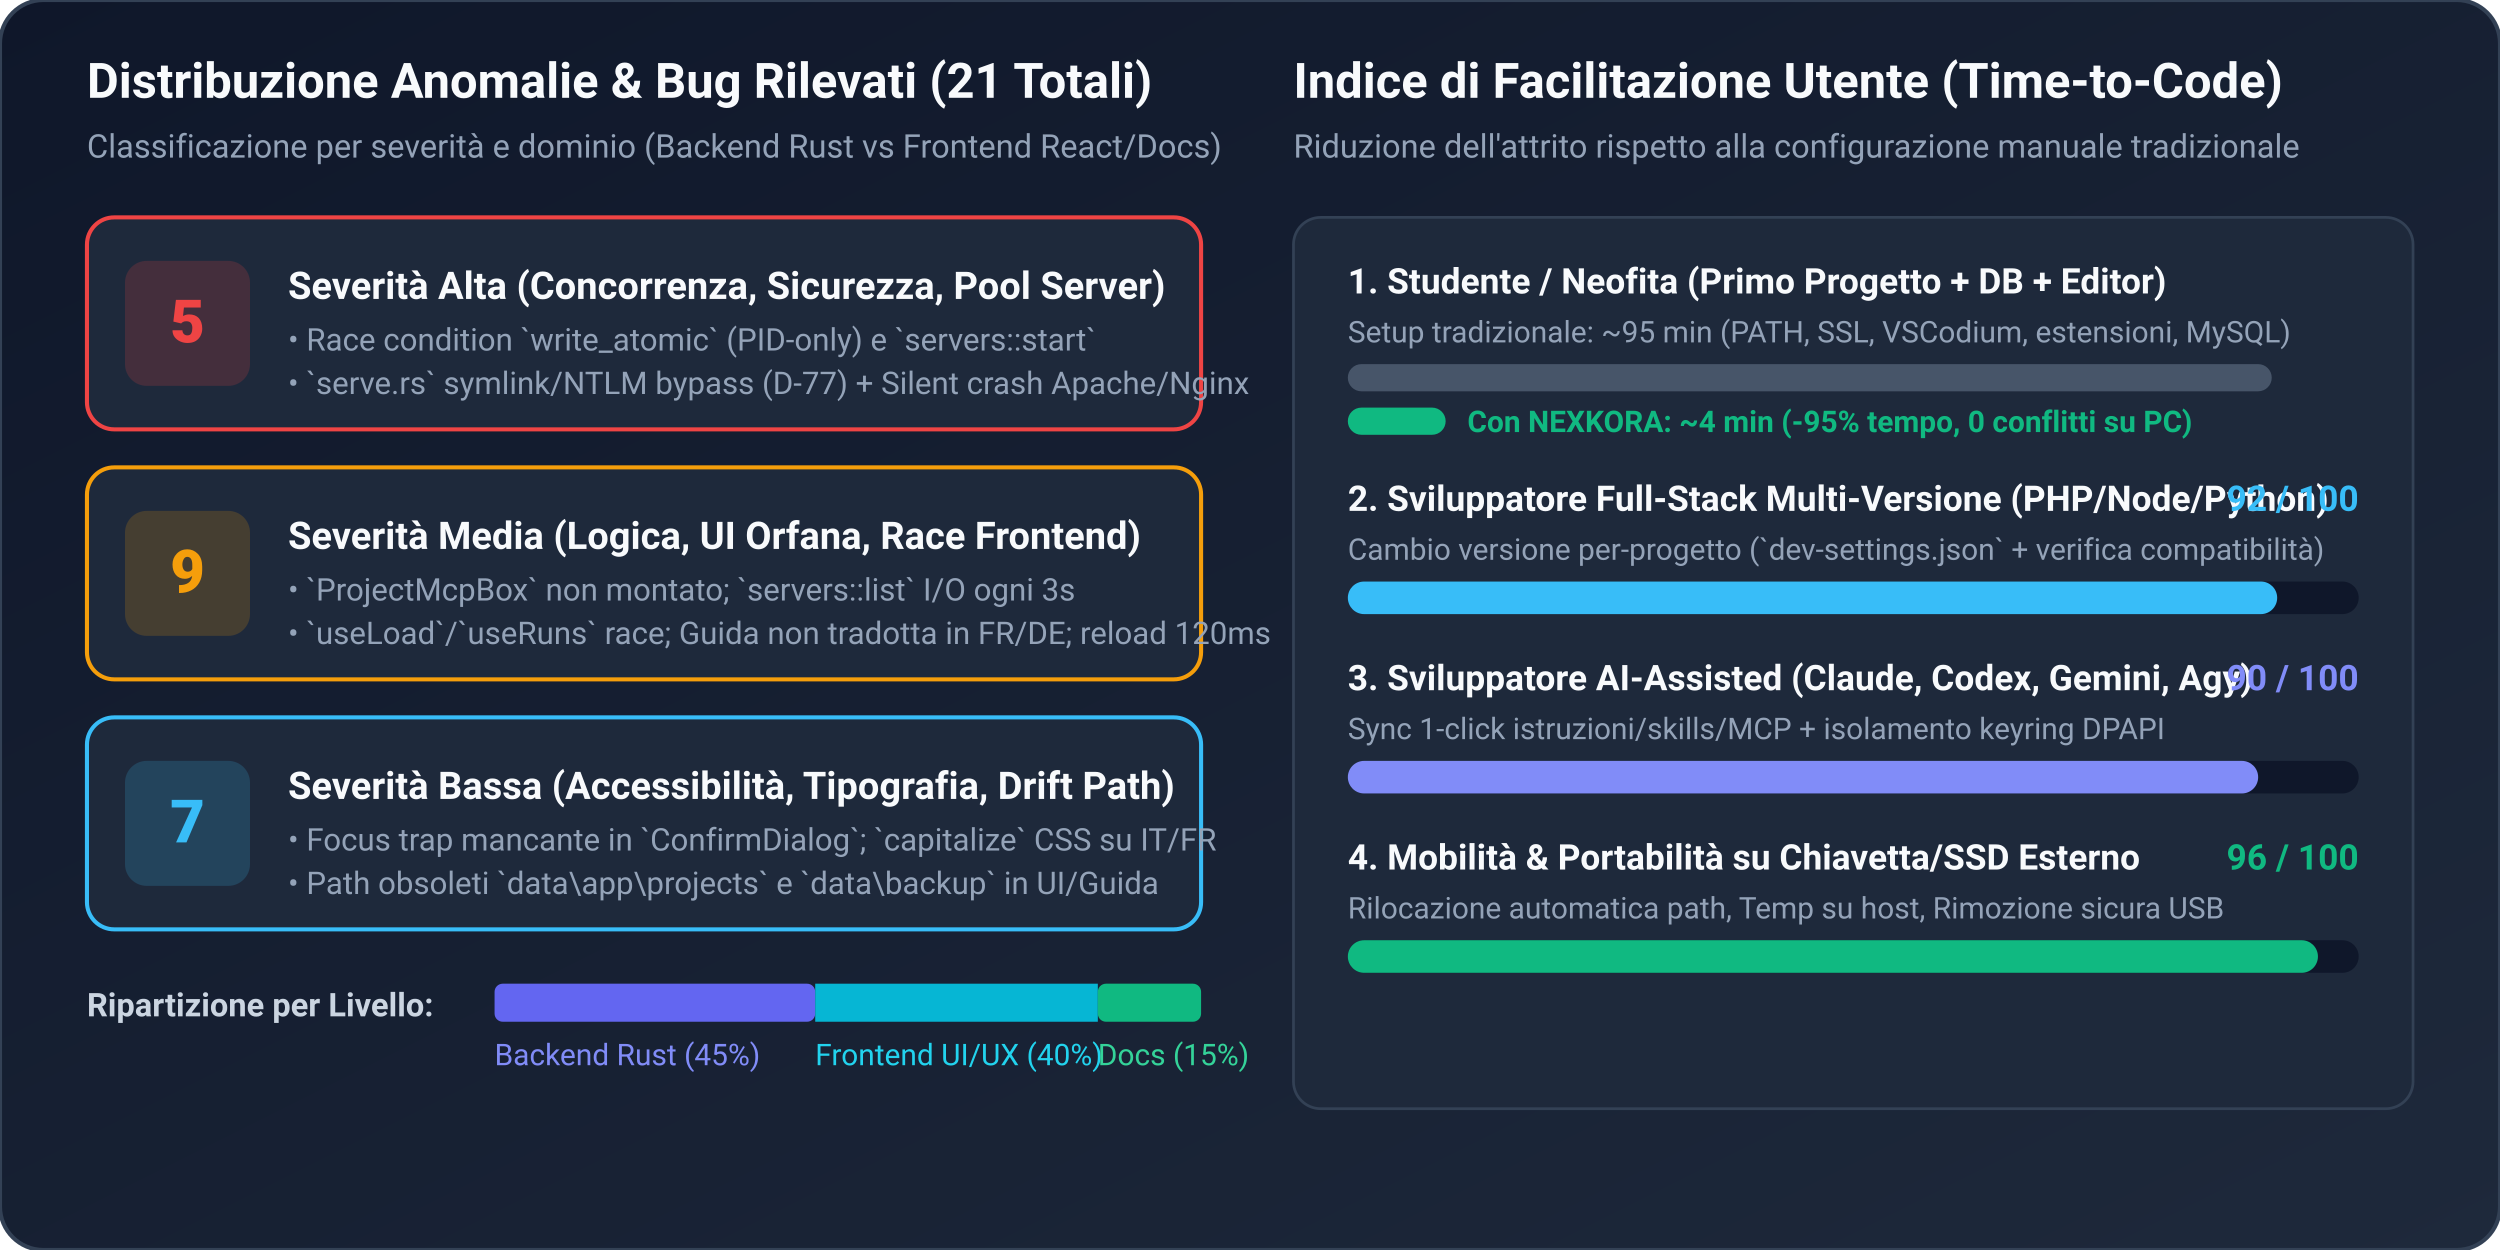
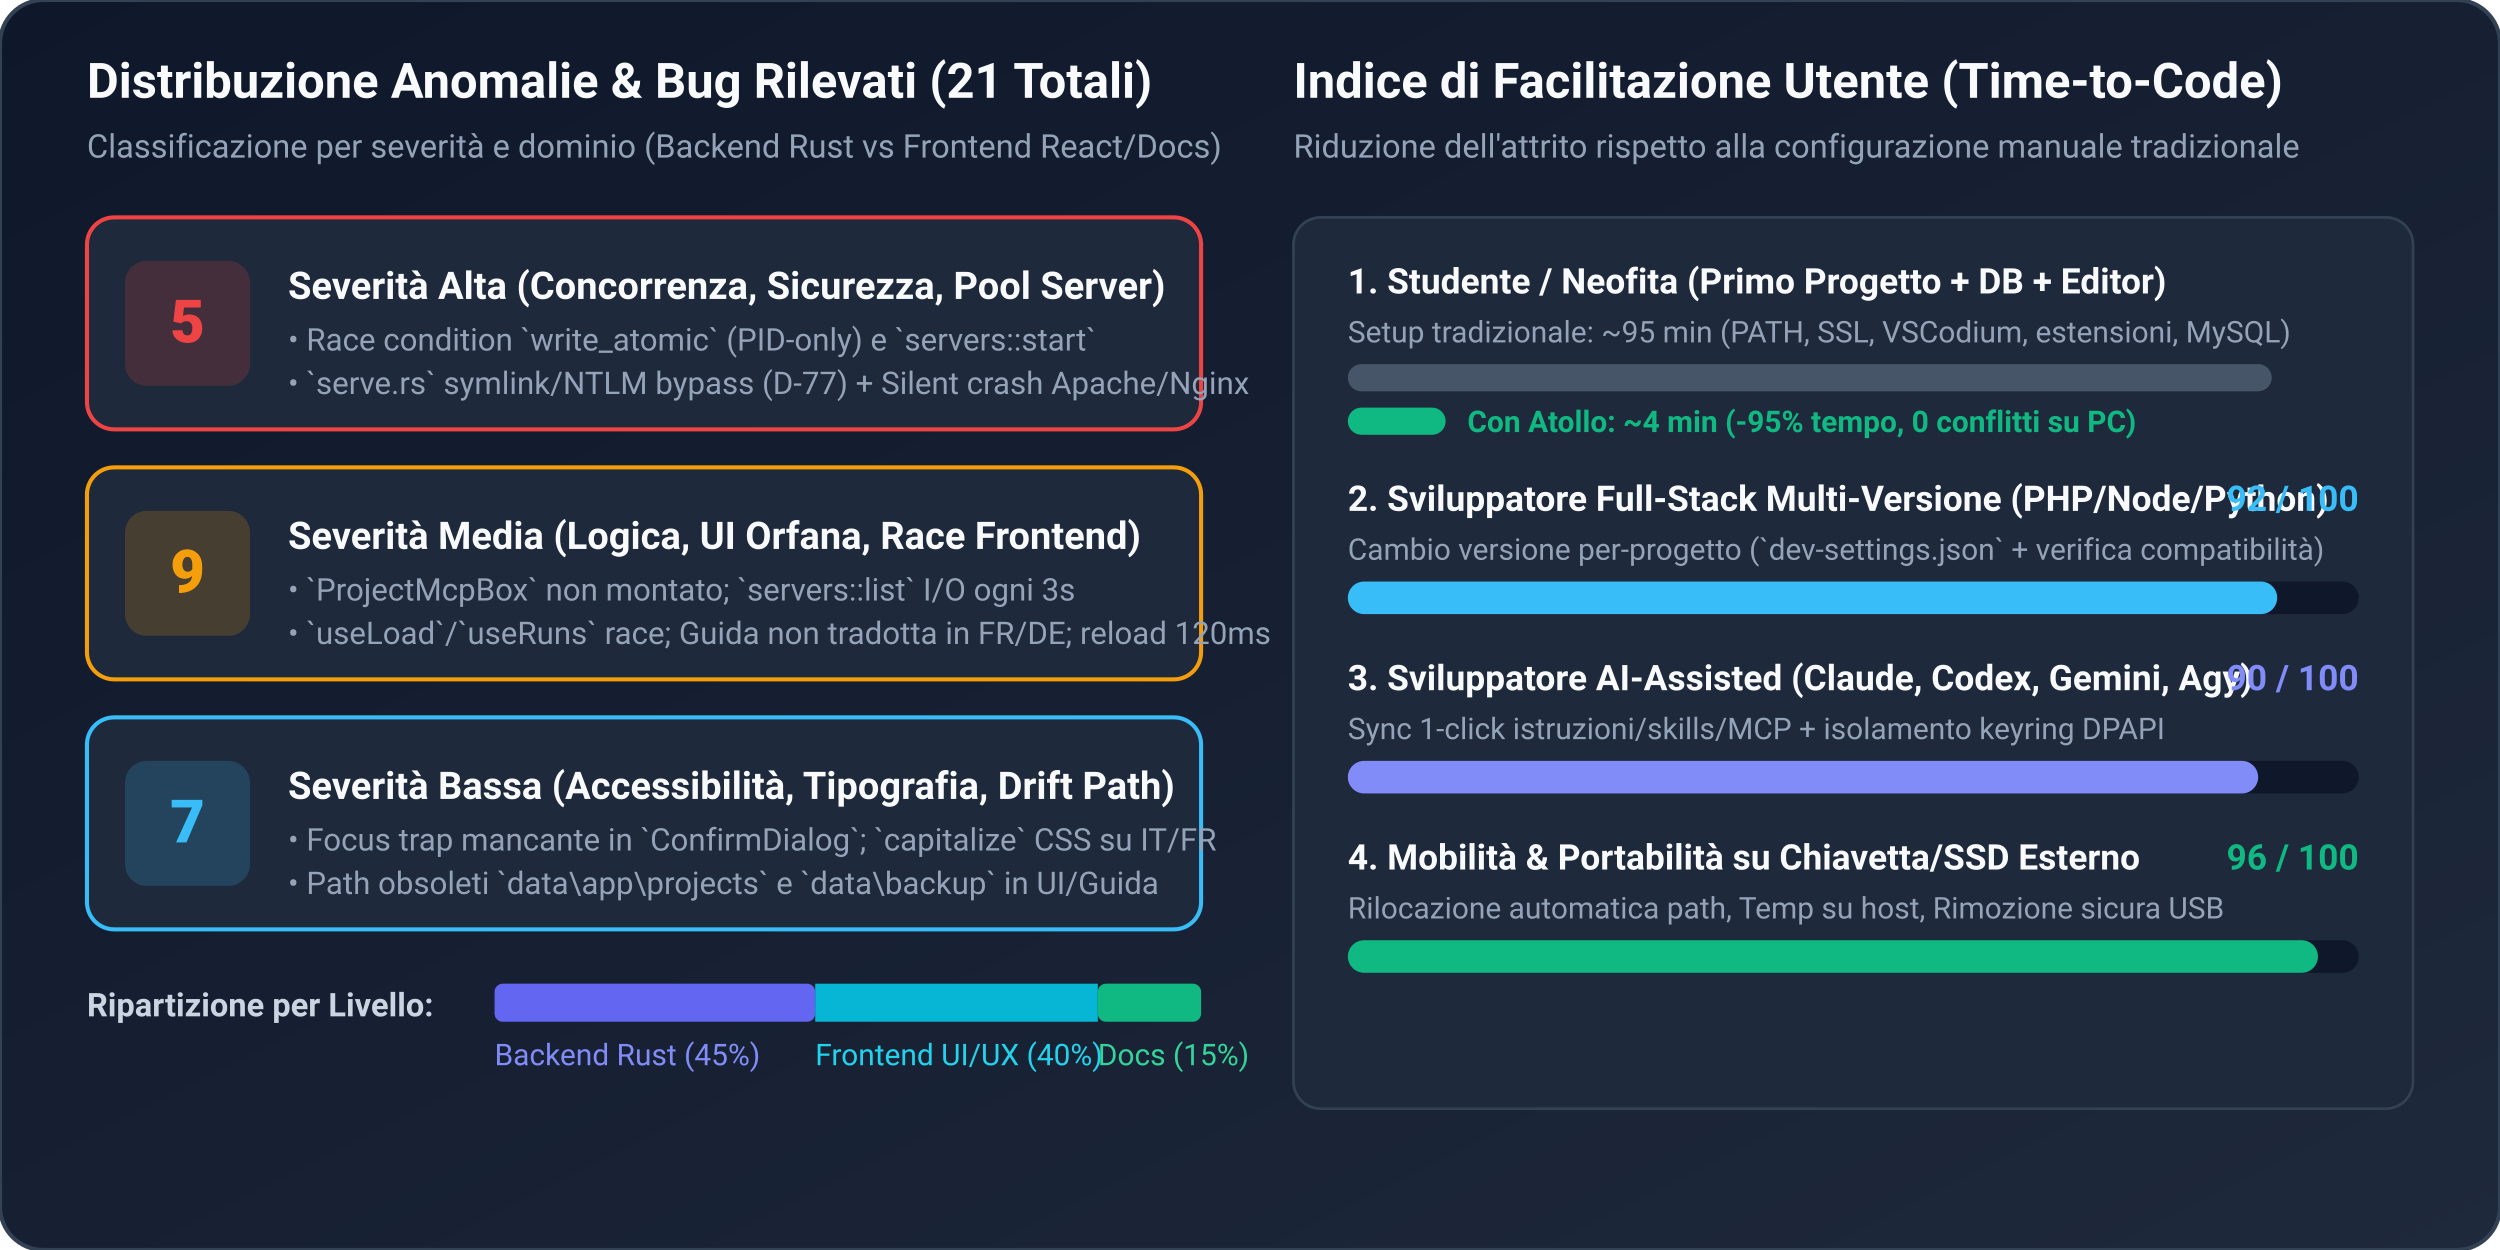
<svg xmlns="http://www.w3.org/2000/svg" viewBox="0 0 920 460" width="100%" height="100%" font-family="'Segoe UI', -apple-system, BlinkMacSystemFont, Roboto, Helvetica, Arial, sans-serif">
  <defs>
    <linearGradient id="bg3" x1="0%" y1="0%" x2="100%" y2="100%">
      <stop offset="0%" stop-color="#0f172a" />
      <stop offset="100%" stop-color="#1e293b" />
    </linearGradient>
  </defs>
  <rect width="920" height="460" rx="16" fill="url(#bg3)" stroke="#334155" stroke-width="1.5" />
  <g transform="translate(32, 36)">
    <text x="0" y="0" fill="#f8fafc" font-size="18" font-weight="700">Distribuzione Anomalie &amp; Bug Rilevati (21 Totali)</text>
    <text x="0" y="22" fill="#94a3b8" font-size="12">Classificazione per severità e dominio (Backend Rust vs Frontend React/Docs)</text>
    <g transform="translate(0, 44)">
      <rect width="410" height="78" rx="10" fill="#1e293b" stroke="#ef4444" stroke-width="1.5" />
      <rect x="14" y="16" width="46" height="46" rx="8" fill="#ef4444" fill-opacity="0.18" />
      <text x="37" y="46" text-anchor="middle" fill="#ef4444" font-size="22" font-weight="800">5</text>
      <text x="74" y="30" fill="#f8fafc" font-size="14" font-weight="700">Severità Alta (Concorrenza, Sicurezza, Pool Server)</text>
      <text x="74" y="49" fill="#94a3b8" font-size="11.5">• Race condition `write_atomic` (PID-only) e `servers::start`</text>
      <text x="74" y="65" fill="#94a3b8" font-size="11.5">• `serve.rs` symlink/NTLM bypass (D-77) + Silent crash Apache/Nginx</text>
    </g>
    <g transform="translate(0, 136)">
      <rect width="410" height="78" rx="10" fill="#1e293b" stroke="#f59e0b" stroke-width="1.5" />
      <rect x="14" y="16" width="46" height="46" rx="8" fill="#f59e0b" fill-opacity="0.18" />
      <text x="37" y="46" text-anchor="middle" fill="#f59e0b" font-size="22" font-weight="800">9</text>
      <text x="74" y="30" fill="#f8fafc" font-size="14" font-weight="700">Severità Media (Logica, UI Orfana, Race Frontend)</text>
      <text x="74" y="49" fill="#94a3b8" font-size="11.5">• `ProjectMcpBox` non montato; `servers::list` I/O ogni 3s</text>
      <text x="74" y="65" fill="#94a3b8" font-size="11.5">• `useLoad`/`useRuns` race; Guida non tradotta in FR/DE; reload 120ms</text>
    </g>
    <g transform="translate(0, 228)">
      <rect width="410" height="78" rx="10" fill="#1e293b" stroke="#38bdf8" stroke-width="1.5" />
      <rect x="14" y="16" width="46" height="46" rx="8" fill="#38bdf8" fill-opacity="0.18" />
      <text x="37" y="46" text-anchor="middle" fill="#38bdf8" font-size="22" font-weight="800">7</text>
      <text x="74" y="30" fill="#f8fafc" font-size="14" font-weight="700">Severità Bassa (Accessibilità, Tipografia, Drift Path)</text>
      <text x="74" y="49" fill="#94a3b8" font-size="11.5">• Focus trap mancante in `ConfirmDialog`; `capitalize` CSS su IT/FR</text>
      <text x="74" y="65" fill="#94a3b8" font-size="11.5">• Path obsoleti `data\app\projects` e `data\backup` in UI/Guida</text>
    </g>
    <g transform="translate(0, 324)">
      <text x="0" y="14" fill="#cbd5e1" font-size="12" font-weight="600">Ripartizione per Livello:</text>
      <rect x="150" y="2" width="118" height="14" rx="3" fill="#6366f1" />
      <rect x="268" y="2" width="104" height="14" fill="#06b6d4" />
      <rect x="372" y="2" width="38" height="14" rx="3" fill="#10b981" />
      <text x="150" y="32" fill="#818cf8" font-size="11">Backend Rust (45%)</text>
      <text x="268" y="32" fill="#22d3ee" font-size="11">Frontend UI/UX (40%)</text>
      <text x="372" y="32" fill="#34d399" font-size="11">Docs (15%)</text>
    </g>
  </g>
  <g transform="translate(476, 36)">
    <text x="0" y="0" fill="#f8fafc" font-size="18" font-weight="700">Indice di Facilitazione Utente (Time-to-Code)</text>
    <text x="0" y="22" fill="#94a3b8" font-size="12">Riduzione dell'attrito rispetto alla configurazione manuale tradizionale</text>
    <g transform="translate(0, 44)">
      <rect width="412" height="328" rx="10" fill="#1e293b" stroke="#334155" stroke-width="1" />
      <g transform="translate(20, 28)">
        <text x="0" y="0" fill="#f8fafc" font-size="13" font-weight="700">1. Studente / Neofita (Primo Progetto + DB + Editor)</text>
        <text x="0" y="18" fill="#94a3b8" font-size="11">Setup tradizionale: ~95 min (PATH, SSL, VSCodium, estensioni, MySQL)</text>
        <rect x="0" y="26" width="340" height="10" rx="5" fill="#475569" />
        <rect x="0" y="42" width="36" height="10" rx="5" fill="#10b981" />
-         <text x="44" y="51" fill="#10b981" font-size="11" font-weight="700">Con NEXKORA: ~4 min (-95% tempo, 0 conflitti su PC)</text>
+         <text x="44" y="51" fill="#10b981" font-size="11" font-weight="700">Con Atollo: ~4 min (-95% tempo, 0 conflitti su PC)</text>
      </g>
      <g transform="translate(20, 108)">
        <text x="0" y="0" fill="#f8fafc" font-size="13" font-weight="700">2. Sviluppatore Full-Stack Multi-Versione (PHP/Node/Python)</text>
        <text x="0" y="18" fill="#94a3b8" font-size="11">Cambio versione per-progetto (`dev-settings.json` + verifica compatibilità)</text>
        <rect x="0" y="26" width="372" height="12" rx="6" fill="#0f172a" />
        <rect x="0" y="26" width="342" height="12" rx="6" fill="#38bdf8" />
        <text x="372" y="0" text-anchor="end" fill="#38bdf8" font-size="13" font-weight="700">92 / 100</text>
      </g>
      <g transform="translate(20, 174)">
        <text x="0" y="0" fill="#f8fafc" font-size="13" font-weight="700">3. Sviluppatore AI-Assisted (Claude, Codex, Gemini, Agy)</text>
        <text x="0" y="18" fill="#94a3b8" font-size="11">Sync 1-click istruzioni/skills/MCP + isolamento keyring DPAPI</text>
        <rect x="0" y="26" width="372" height="12" rx="6" fill="#0f172a" />
        <rect x="0" y="26" width="335" height="12" rx="6" fill="#818cf8" />
        <text x="372" y="0" text-anchor="end" fill="#818cf8" font-size="13" font-weight="700">90 / 100</text>
      </g>
      <g transform="translate(20, 240)">
        <text x="0" y="0" fill="#f8fafc" font-size="13" font-weight="700">4. Mobilità &amp; Portabilità su Chiavetta/SSD Esterno</text>
        <text x="0" y="18" fill="#94a3b8" font-size="11">Rilocazione automatica path, Temp su host, Rimozione sicura USB</text>
        <rect x="0" y="26" width="372" height="12" rx="6" fill="#0f172a" />
        <rect x="0" y="26" width="357" height="12" rx="6" fill="#10b981" />
        <text x="372" y="0" text-anchor="end" fill="#10b981" font-size="13" font-weight="700">96 / 100</text>
      </g>
    </g>
  </g>
</svg>
